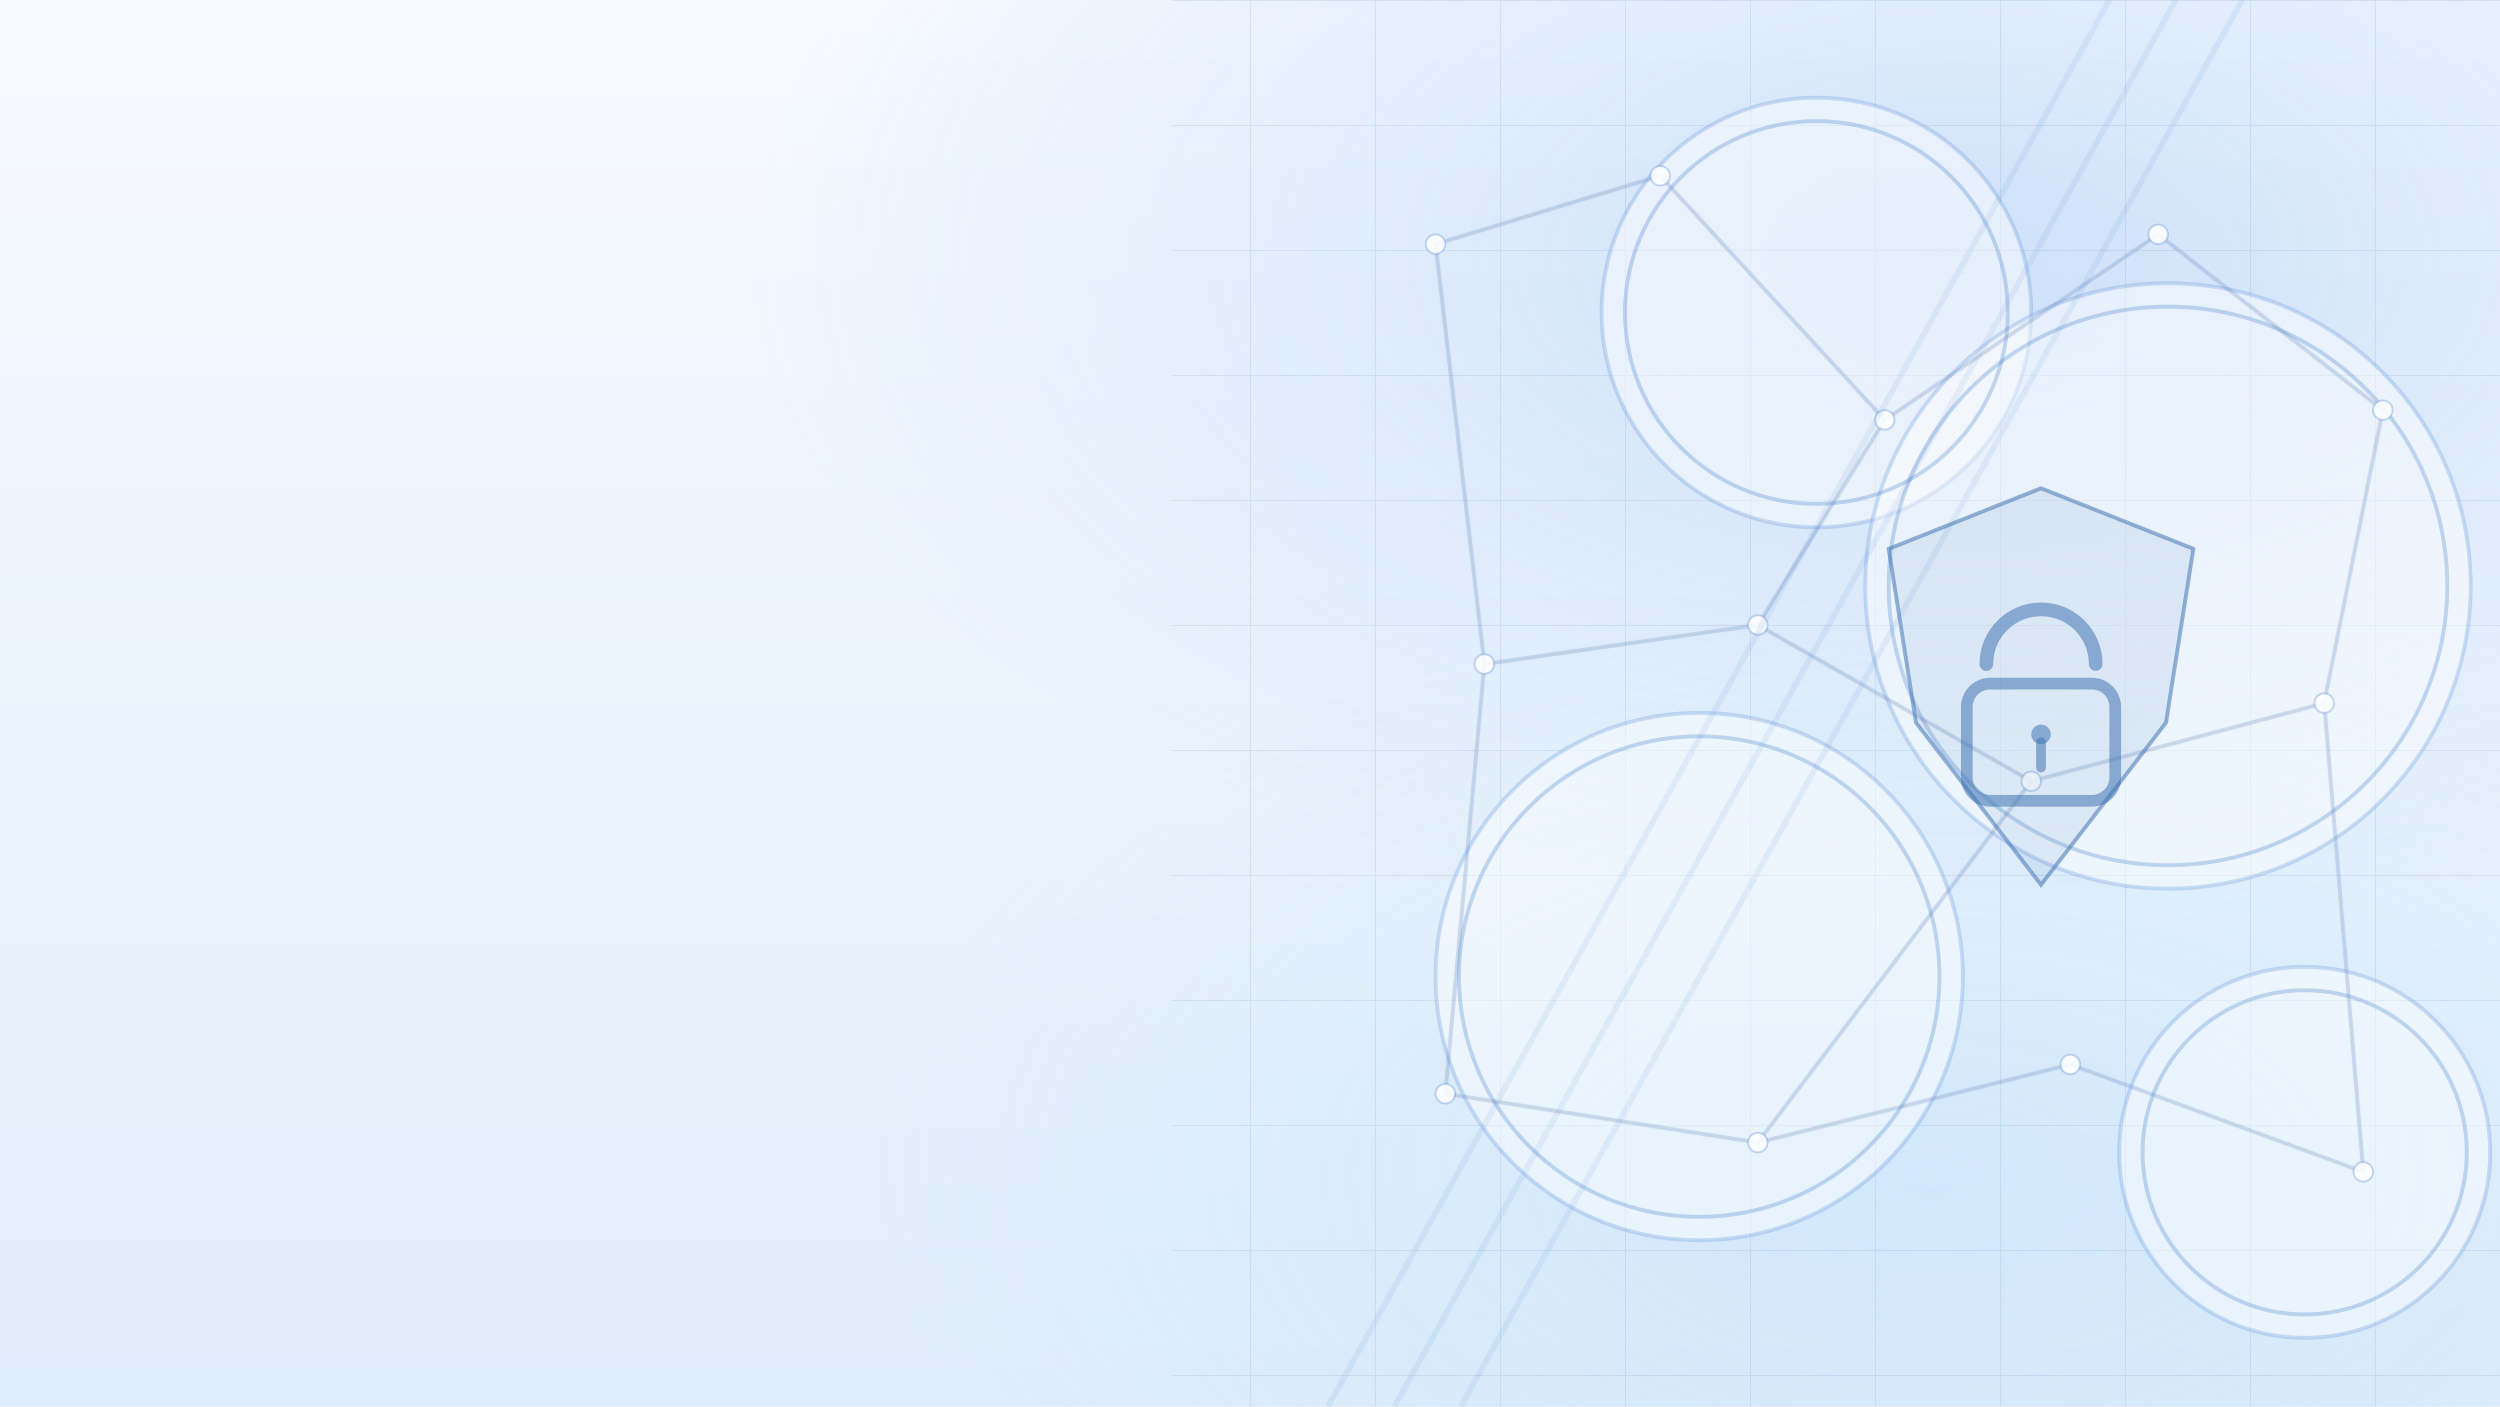
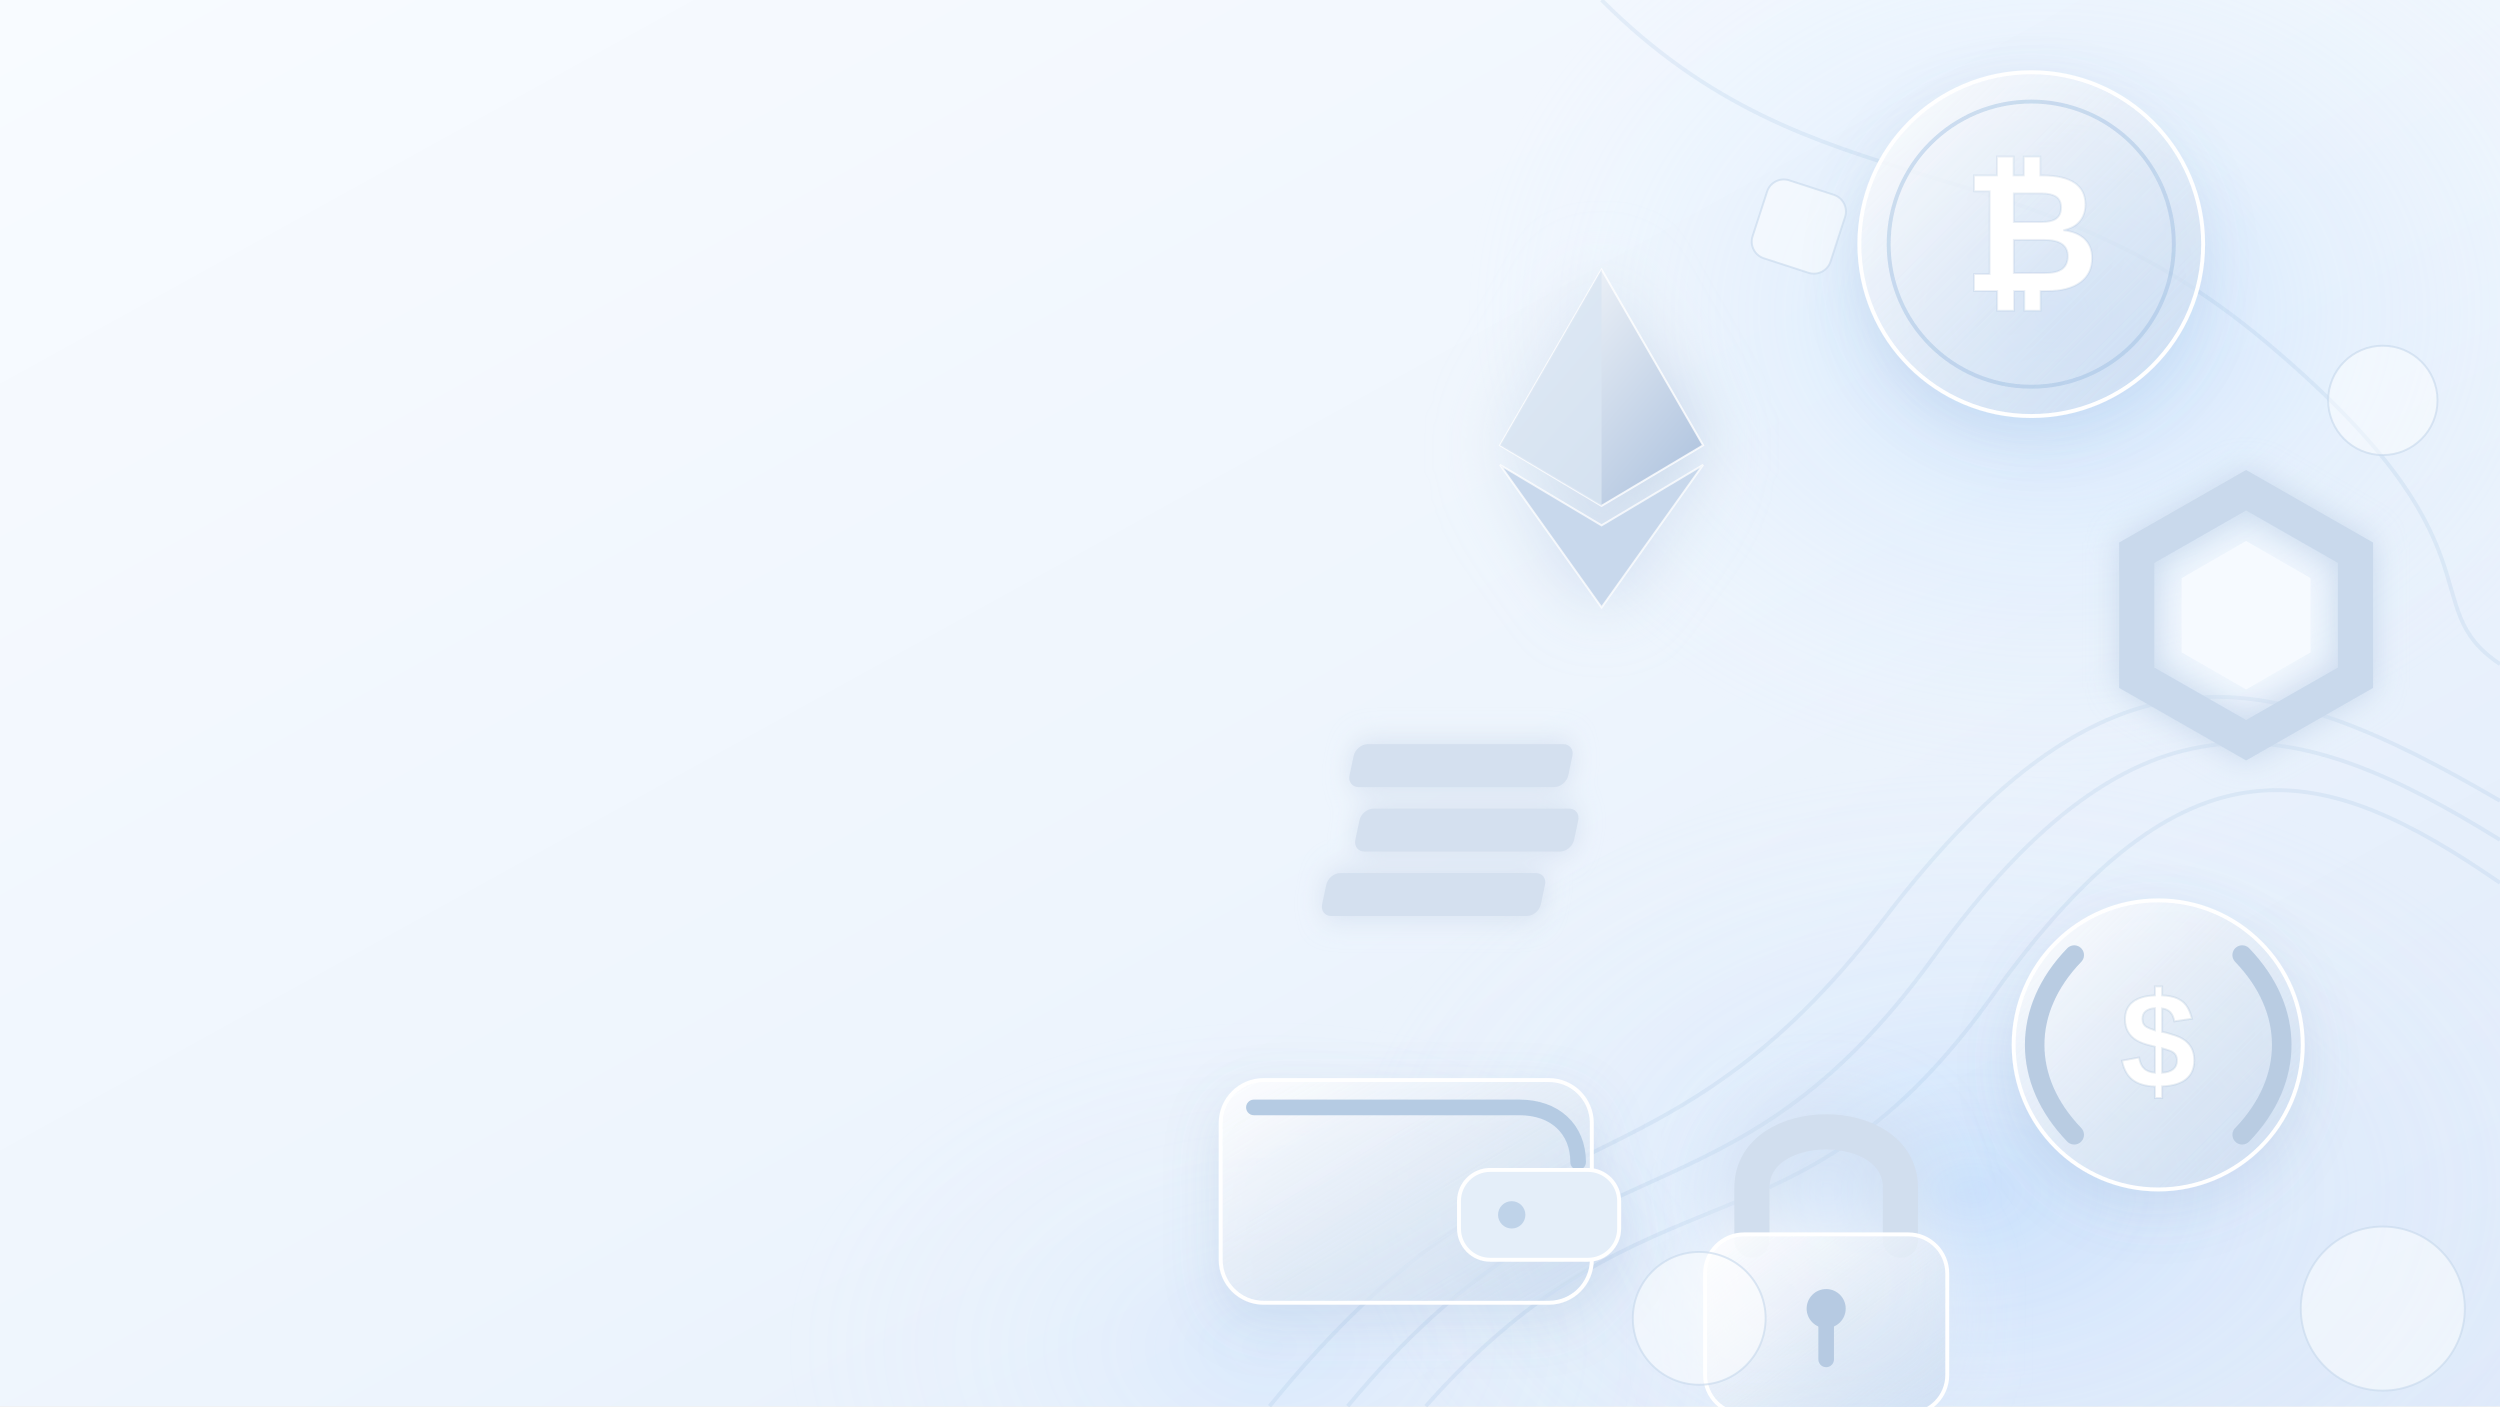
- <svg xmlns="http://www.w3.org/2000/svg" width="1280" height="720" viewBox="0 0 1280 720" role="img" aria-label="SafeLedger light login background">
+ <svg xmlns="http://www.w3.org/2000/svg" width="1280" height="720" viewBox="0 0 1280 720" role="img" aria-label="SafeLedger light crypto login wallpaper">
  <defs>
-     <linearGradient id="bg" x1="0" y1="0" x2="0" y2="1">
-       <stop offset="0" stop-color="#f7faff" />
-       <stop offset="1" stop-color="#e0edfa" />
+     <linearGradient id="bg" x1="0" y1="0" x2="1" y2="1">
+       <stop offset="0" stop-color="#f8fbff" />
+       <stop offset=".55" stop-color="#eef5fd" />
+       <stop offset="1" stop-color="#dfeafa" />
    </linearGradient>
-     <radialGradient id="glowTop" cx="78%" cy="18%" r="48%">
-       <stop offset="0" stop-color="#5a9aeb" stop-opacity=".24" />
-       <stop offset="1" stop-color="#5a9aeb" stop-opacity="0" />
+     <radialGradient id="blueGlow" cx="50%" cy="50%" r="50%">
+       <stop offset="0" stop-color="#7cb9ff" stop-opacity=".35" />
+       <stop offset=".48" stop-color="#b8d9ff" stop-opacity=".16" />
+       <stop offset="1" stop-color="#dcecff" stop-opacity="0" />
    </radialGradient>
-     <radialGradient id="glowBottom" cx="77%" cy="84%" r="42%">
-       <stop offset="0" stop-color="#7fc8ff" stop-opacity=".18" />
-       <stop offset="1" stop-color="#7fc8ff" stop-opacity="0" />
-     </radialGradient>
-     <pattern id="grid" width="64" height="64" patternUnits="userSpaceOnUse">
-       <path d="M64 0H0V64" fill="none" stroke="#5078af" stroke-opacity=".14" stroke-width="1" />
-     </pattern>
-     <filter id="soft" x="-20%" y="-20%" width="140%" height="140%">
-       <feGaussianBlur stdDeviation=".4" />
+     <linearGradient id="glass" x1="0" y1="0" x2="1" y2="1">
+       <stop offset="0" stop-color="#ffffff" stop-opacity=".94" />
+       <stop offset="1" stop-color="#cbdcf1" stop-opacity=".62" />
+     </linearGradient>
+     <linearGradient id="eth" x1="0" y1="0" x2="1" y2="1">
+       <stop offset="0" stop-color="#ffffff" />
+       <stop offset="1" stop-color="#a9bfdc" />
+     </linearGradient>
+     <filter id="softGlow" x="-80%" y="-80%" width="260%" height="260%">
+       <feGaussianBlur stdDeviation="18" result="blur" />
+       <feMerge>
+         <feMergeNode in="blur" />
+         <feMergeNode in="SourceGraphic" />
+       </feMerge>
+     </filter>
+     <filter id="shadow" x="-40%" y="-40%" width="180%" height="180%">
+       <feDropShadow dx="0" dy="10" stdDeviation="14" flood-color="#6f91ba" flood-opacity=".20" />
+     </filter>
+     <filter id="tinyGlow" x="-80%" y="-80%" width="260%" height="260%">
+       <feGaussianBlur stdDeviation="8" result="b" />
+       <feMerge>
+         <feMergeNode in="b" />
+         <feMergeNode in="SourceGraphic" />
+       </feMerge>
    </filter>
  </defs>
  <rect width="1280" height="720" fill="url(#bg)" />
-   <rect width="1280" height="720" fill="url(#glowTop)" />
-   <rect width="1280" height="720" fill="url(#glowBottom)" />
-   <rect x="600" width="680" height="720" fill="url(#grid)" />
-   <g fill="#ffffff" fill-opacity=".46" stroke="#5a91d7" stroke-opacity=".28" stroke-width="2">
-     <circle cx="930" cy="160" r="110" />
-     <circle cx="1110" cy="300" r="155" />
-     <circle cx="870" cy="500" r="135" />
-     <circle cx="1180" cy="590" r="95" />
+   <ellipse cx="1050" cy="160" rx="300" ry="240" fill="url(#blueGlow)" />
+   <ellipse cx="1010" cy="610" rx="330" ry="220" fill="url(#blueGlow)" opacity=".72" />
+   <ellipse cx="650" cy="690" rx="250" ry="170" fill="url(#blueGlow)" opacity=".34" />
+   <g fill="none" stroke="#7fa7d2" stroke-opacity=".14" stroke-width="2">
+     <path d="M650 720C780 560 850 620 965 470S1160 340 1280 410" />
+     <path d="M690 720C810 575 885 635 990 490S1175 365 1280 430" />
+     <path d="M730 720C845 590 920 650 1020 510S1190 390 1280 452" />
+     <path d="M820 0C930 110 1035 70 1160 175S1235 310 1280 340" />
  </g>
-   <g fill="none" stroke="#2f70c0" stroke-opacity=".26" stroke-width="2">
-     <circle cx="930" cy="160" r="98" />
-     <circle cx="1110" cy="300" r="143" />
-     <circle cx="870" cy="500" r="123" />
-     <circle cx="1180" cy="590" r="83" />
+   <g transform="translate(1040 125)" filter="url(#shadow)">
+     <circle r="88" fill="url(#glass)" stroke="#ffffff" stroke-width="2" />
+     <circle r="73" fill="none" stroke="#9ab9dd" stroke-opacity=".42" stroke-width="2" />
+     <text x="0" y="24" text-anchor="middle" font-family="Arial, sans-serif" font-size="86" font-weight="700" fill="#ffffff" stroke="#a7bdd8" stroke-opacity=".22" stroke-width="1">₿</text>
  </g>
-   <g stroke="#5078af" stroke-opacity=".24" stroke-width="2" fill="none" filter="url(#soft)">
-     <path d="M735 125L850 90L965 215L1105 120L1220 210" />
-     <path d="M735 125L760 340L900 320L965 215" />
-     <path d="M900 320L1040 400L1190 360L1220 210" />
-     <path d="M760 340L740 560L900 585L1040 400" />
-     <path d="M900 585L1060 545L1210 600L1190 360" />
+   <g transform="translate(820 220)" filter="url(#softGlow)">
+     <polygon points="0,-82 52,8 0,39 -52,8" fill="url(#eth)" stroke="#ffffff" stroke-opacity=".8" />
+     <polygon points="0,49 52,18 0,91 -52,18" fill="#c8d8ec" stroke="#ffffff" stroke-opacity=".75" />
+     <polygon points="0,-82 0,39 -52,8" fill="#d9e5f3" opacity=".82" />
  </g>
-   <g fill="#ffffff" fill-opacity=".86" stroke="#5a91d7" stroke-opacity=".35">
-     <circle cx="735" cy="125" r="5" />
-     <circle cx="850" cy="90" r="5" />
-     <circle cx="965" cy="215" r="5" />
-     <circle cx="1105" cy="120" r="5" />
-     <circle cx="1220" cy="210" r="5" />
-     <circle cx="760" cy="340" r="5" />
-     <circle cx="900" cy="320" r="5" />
-     <circle cx="1040" cy="400" r="5" />
-     <circle cx="1190" cy="360" r="5" />
-     <circle cx="740" cy="560" r="5" />
-     <circle cx="900" cy="585" r="5" />
-     <circle cx="1060" cy="545" r="5" />
-     <circle cx="1210" cy="600" r="5" />
+   <g transform="translate(1150 315)" filter="url(#tinyGlow)">
+     <polygon points="0,-64 56,-32 56,32 0,64 -56,32 -56,-32" fill="none" stroke="#c9d9ec" stroke-width="18" />
+     <polygon points="0,-38 33,-19 33,19 0,38 -33,19 -33,-19" fill="#f6faff" />
  </g>
-   <g transform="translate(1045 355)" fill="none" stroke="#3b71b2" stroke-opacity=".52">
-     <path d="M0-105L78-74L64 15L0 98L-64 15L-78-74Z" fill="#3b71b2" fill-opacity=".10" stroke-width="2" />
-     <path d="M-28-15A28 28 0 0 1 28-15" stroke-width="7" stroke-linecap="round" />
-     <rect x="-38" y="-5" width="76" height="60" rx="12" stroke-width="6" />
-     <circle cx="0" cy="21" r="5" fill="#3b71b2" fill-opacity=".52" stroke="none" />
-     <path d="M0 25V38" stroke-width="5" stroke-linecap="round" />
+   <g transform="translate(740 425) skewX(-12)" fill="#d4e0ef" filter="url(#tinyGlow)">
+     <rect x="-55" y="-44" width="112" height="22" rx="6" />
+     <rect x="-45" y="-11" width="112" height="22" rx="6" />
+     <rect x="-55" y="22" width="112" height="22" rx="6" />
  </g>
-   <g stroke="#2f70c0" stroke-opacity=".08" stroke-width="3">
-     <path d="M680 720L1080 0" />
-     <path d="M714 720L1114 0" />
-     <path d="M748 720L1148 0" />
+   <g transform="translate(1105 535)" filter="url(#shadow)">
+     <circle r="74" fill="url(#glass)" stroke="#ffffff" stroke-width="2" />
+     <path d="M-43-46C-70-18-70 18-43 46M43-46C70-18 70 18 43 46" fill="none" stroke="#b9cce2" stroke-width="10" stroke-linecap="round" />
+     <text x="0" y="22" text-anchor="middle" font-family="Arial, sans-serif" font-size="70" font-weight="700" fill="#ffffff" stroke="#a9bdd5" stroke-opacity=".28">$</text>
+   </g>
+   <g transform="translate(720 610)" filter="url(#shadow)">
+     <rect x="-95" y="-57" width="190" height="114" rx="22" fill="url(#glass)" stroke="#ffffff" stroke-width="2" />
+     <path d="M-78-43H58C76-43 88-32 88-15" fill="none" stroke="#b5cbe3" stroke-width="8" stroke-linecap="round" />
+     <rect x="27" y="-11" width="82" height="46" rx="16" fill="#e4eef9" stroke="#ffffff" stroke-width="2" />
+     <circle cx="54" cy="12" r="7" fill="#bfd3e9" />
+   </g>
+   <g transform="translate(935 650)" filter="url(#softGlow)">
+     <path d="M-38-15V-42C-38-80 38-80 38-42V-15" fill="none" stroke="#d1deee" stroke-width="18" stroke-linecap="round" />
+     <rect x="-62" y="-18" width="124" height="92" rx="20" fill="url(#glass)" stroke="#ffffff" stroke-width="2" />
+     <circle cy="20" r="10" fill="#b6cae2" />
+     <path d="M0 28V46" stroke="#b6cae2" stroke-width="8" stroke-linecap="round" />
+   </g>
+   <g fill="#ffffff" fill-opacity=".48" stroke="#c7d8eb" stroke-opacity=".62">
+     <circle cx="1220" cy="205" r="28" />
+     <circle cx="870" cy="675" r="34" />
+     <circle cx="1220" cy="670" r="42" />
+     <rect x="900" y="95" width="42" height="42" rx="9" transform="rotate(18 921 116)" />
  </g>
</svg>
